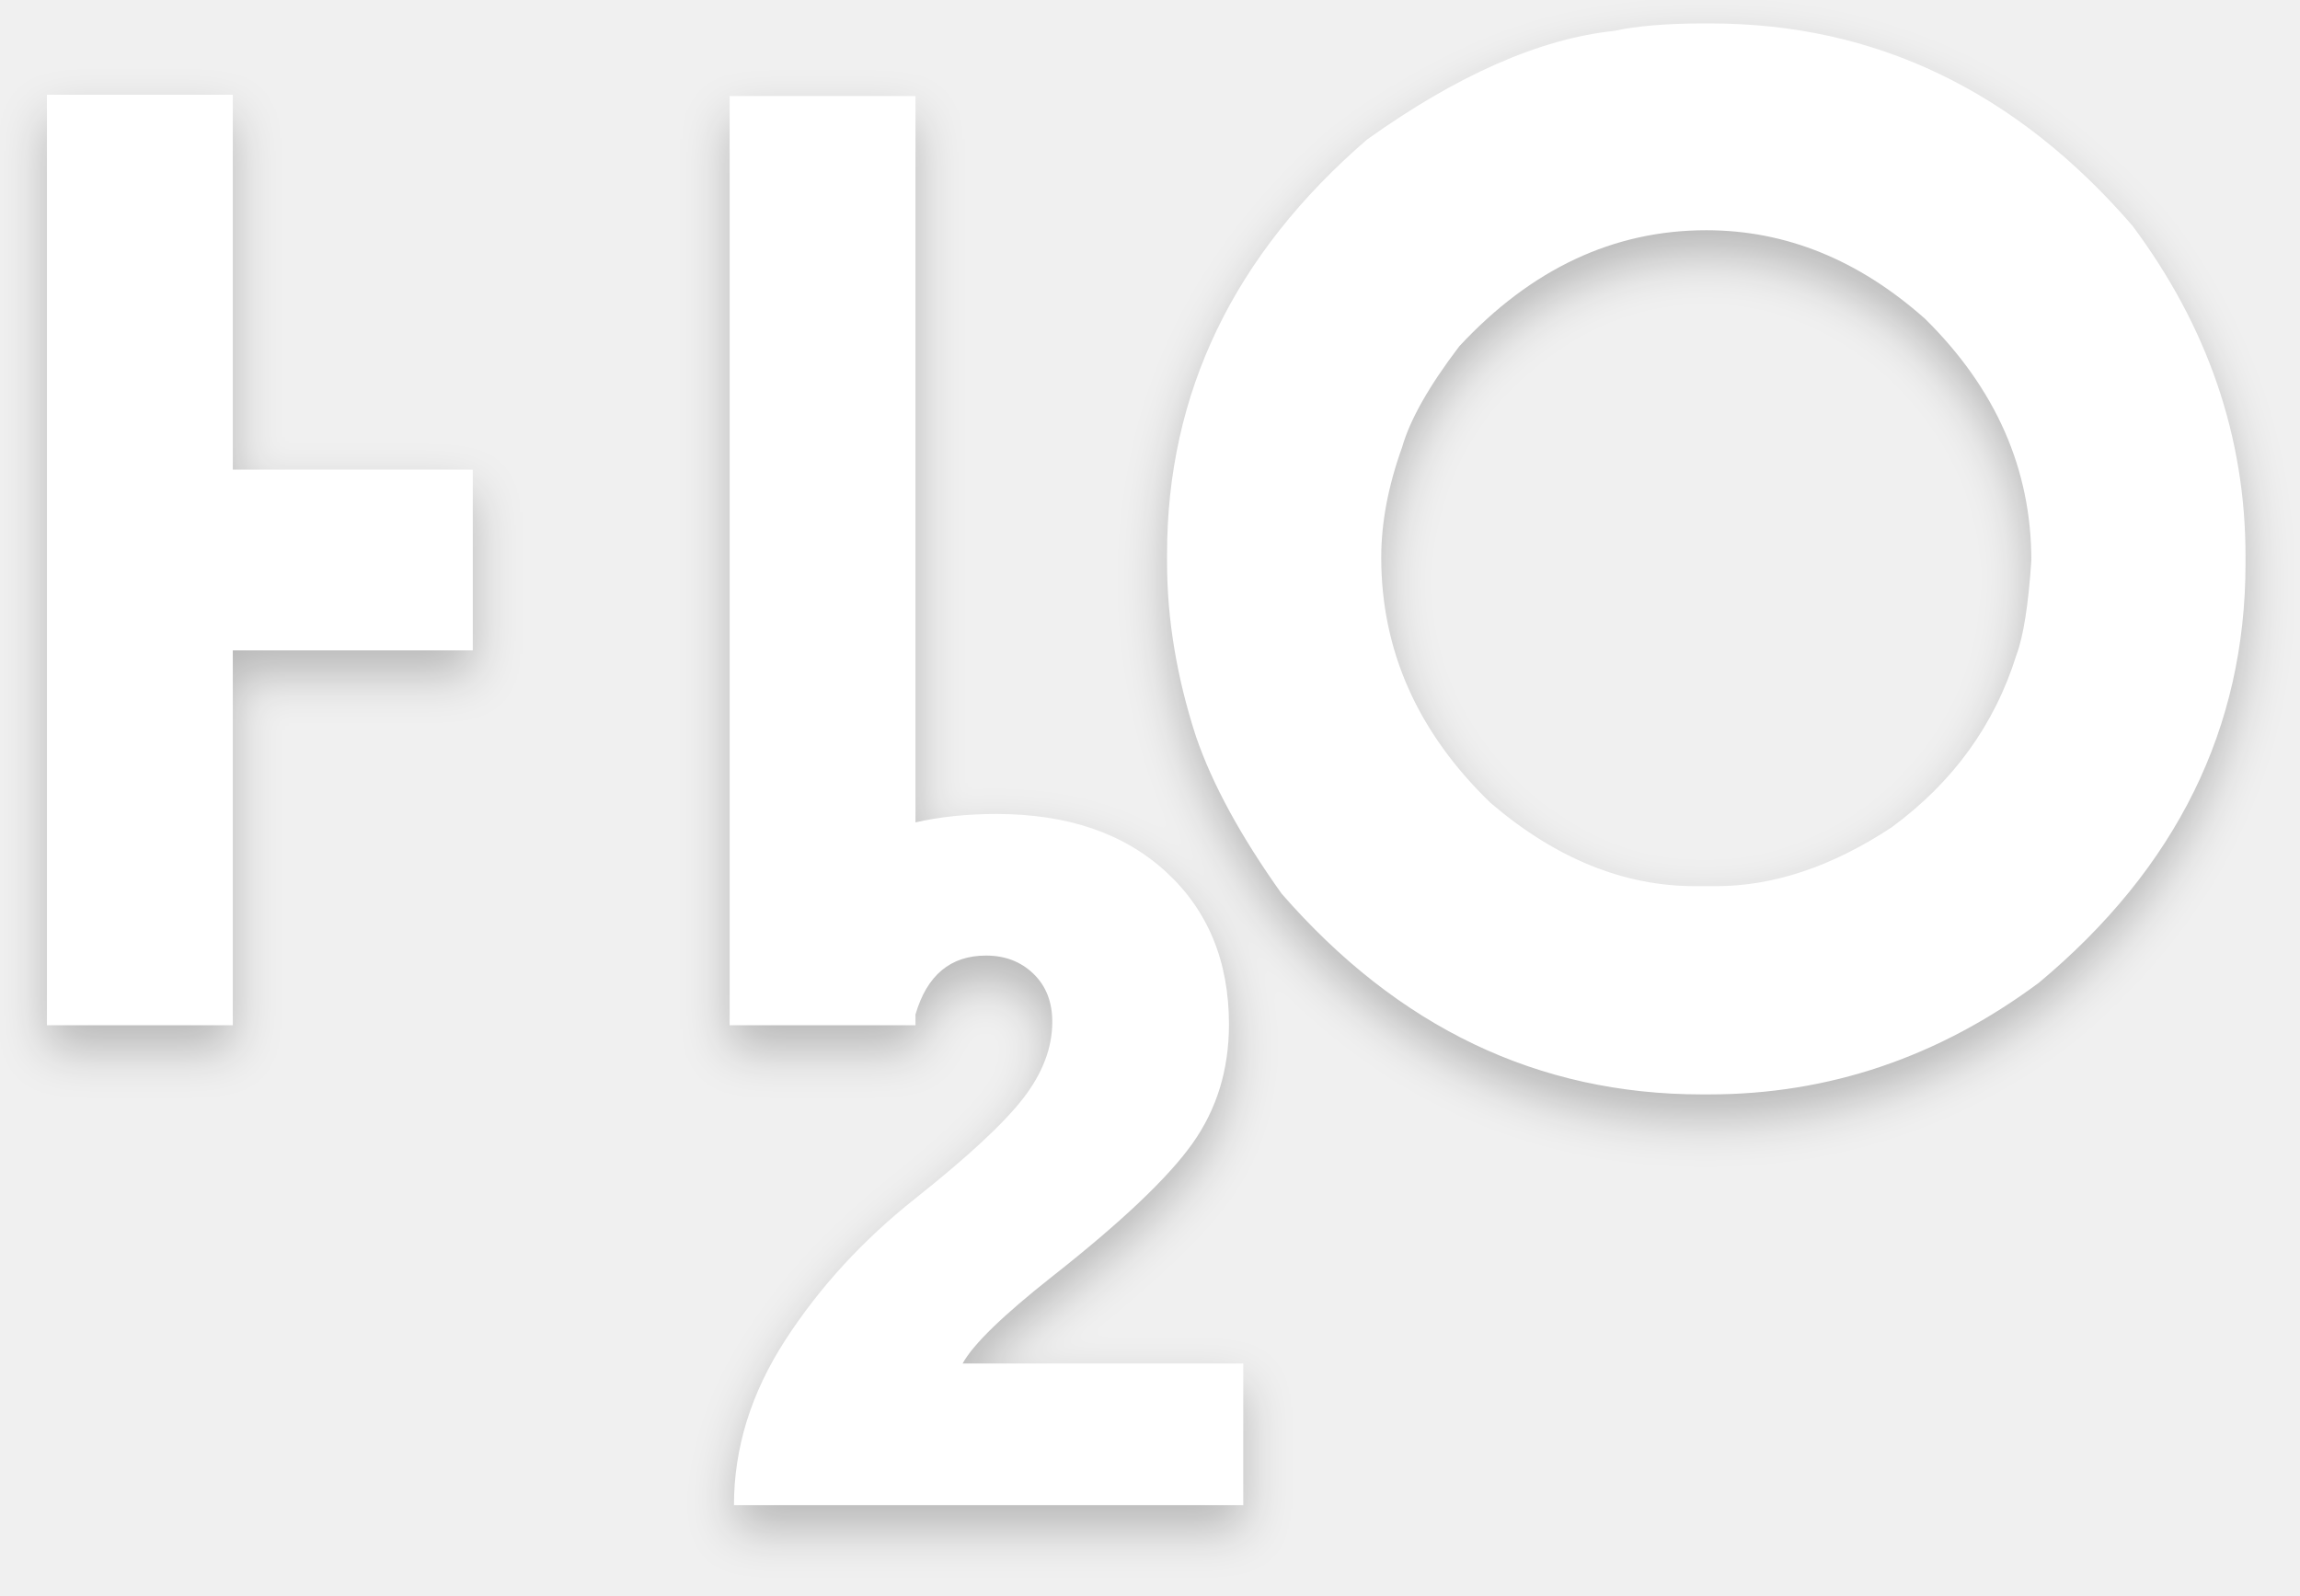
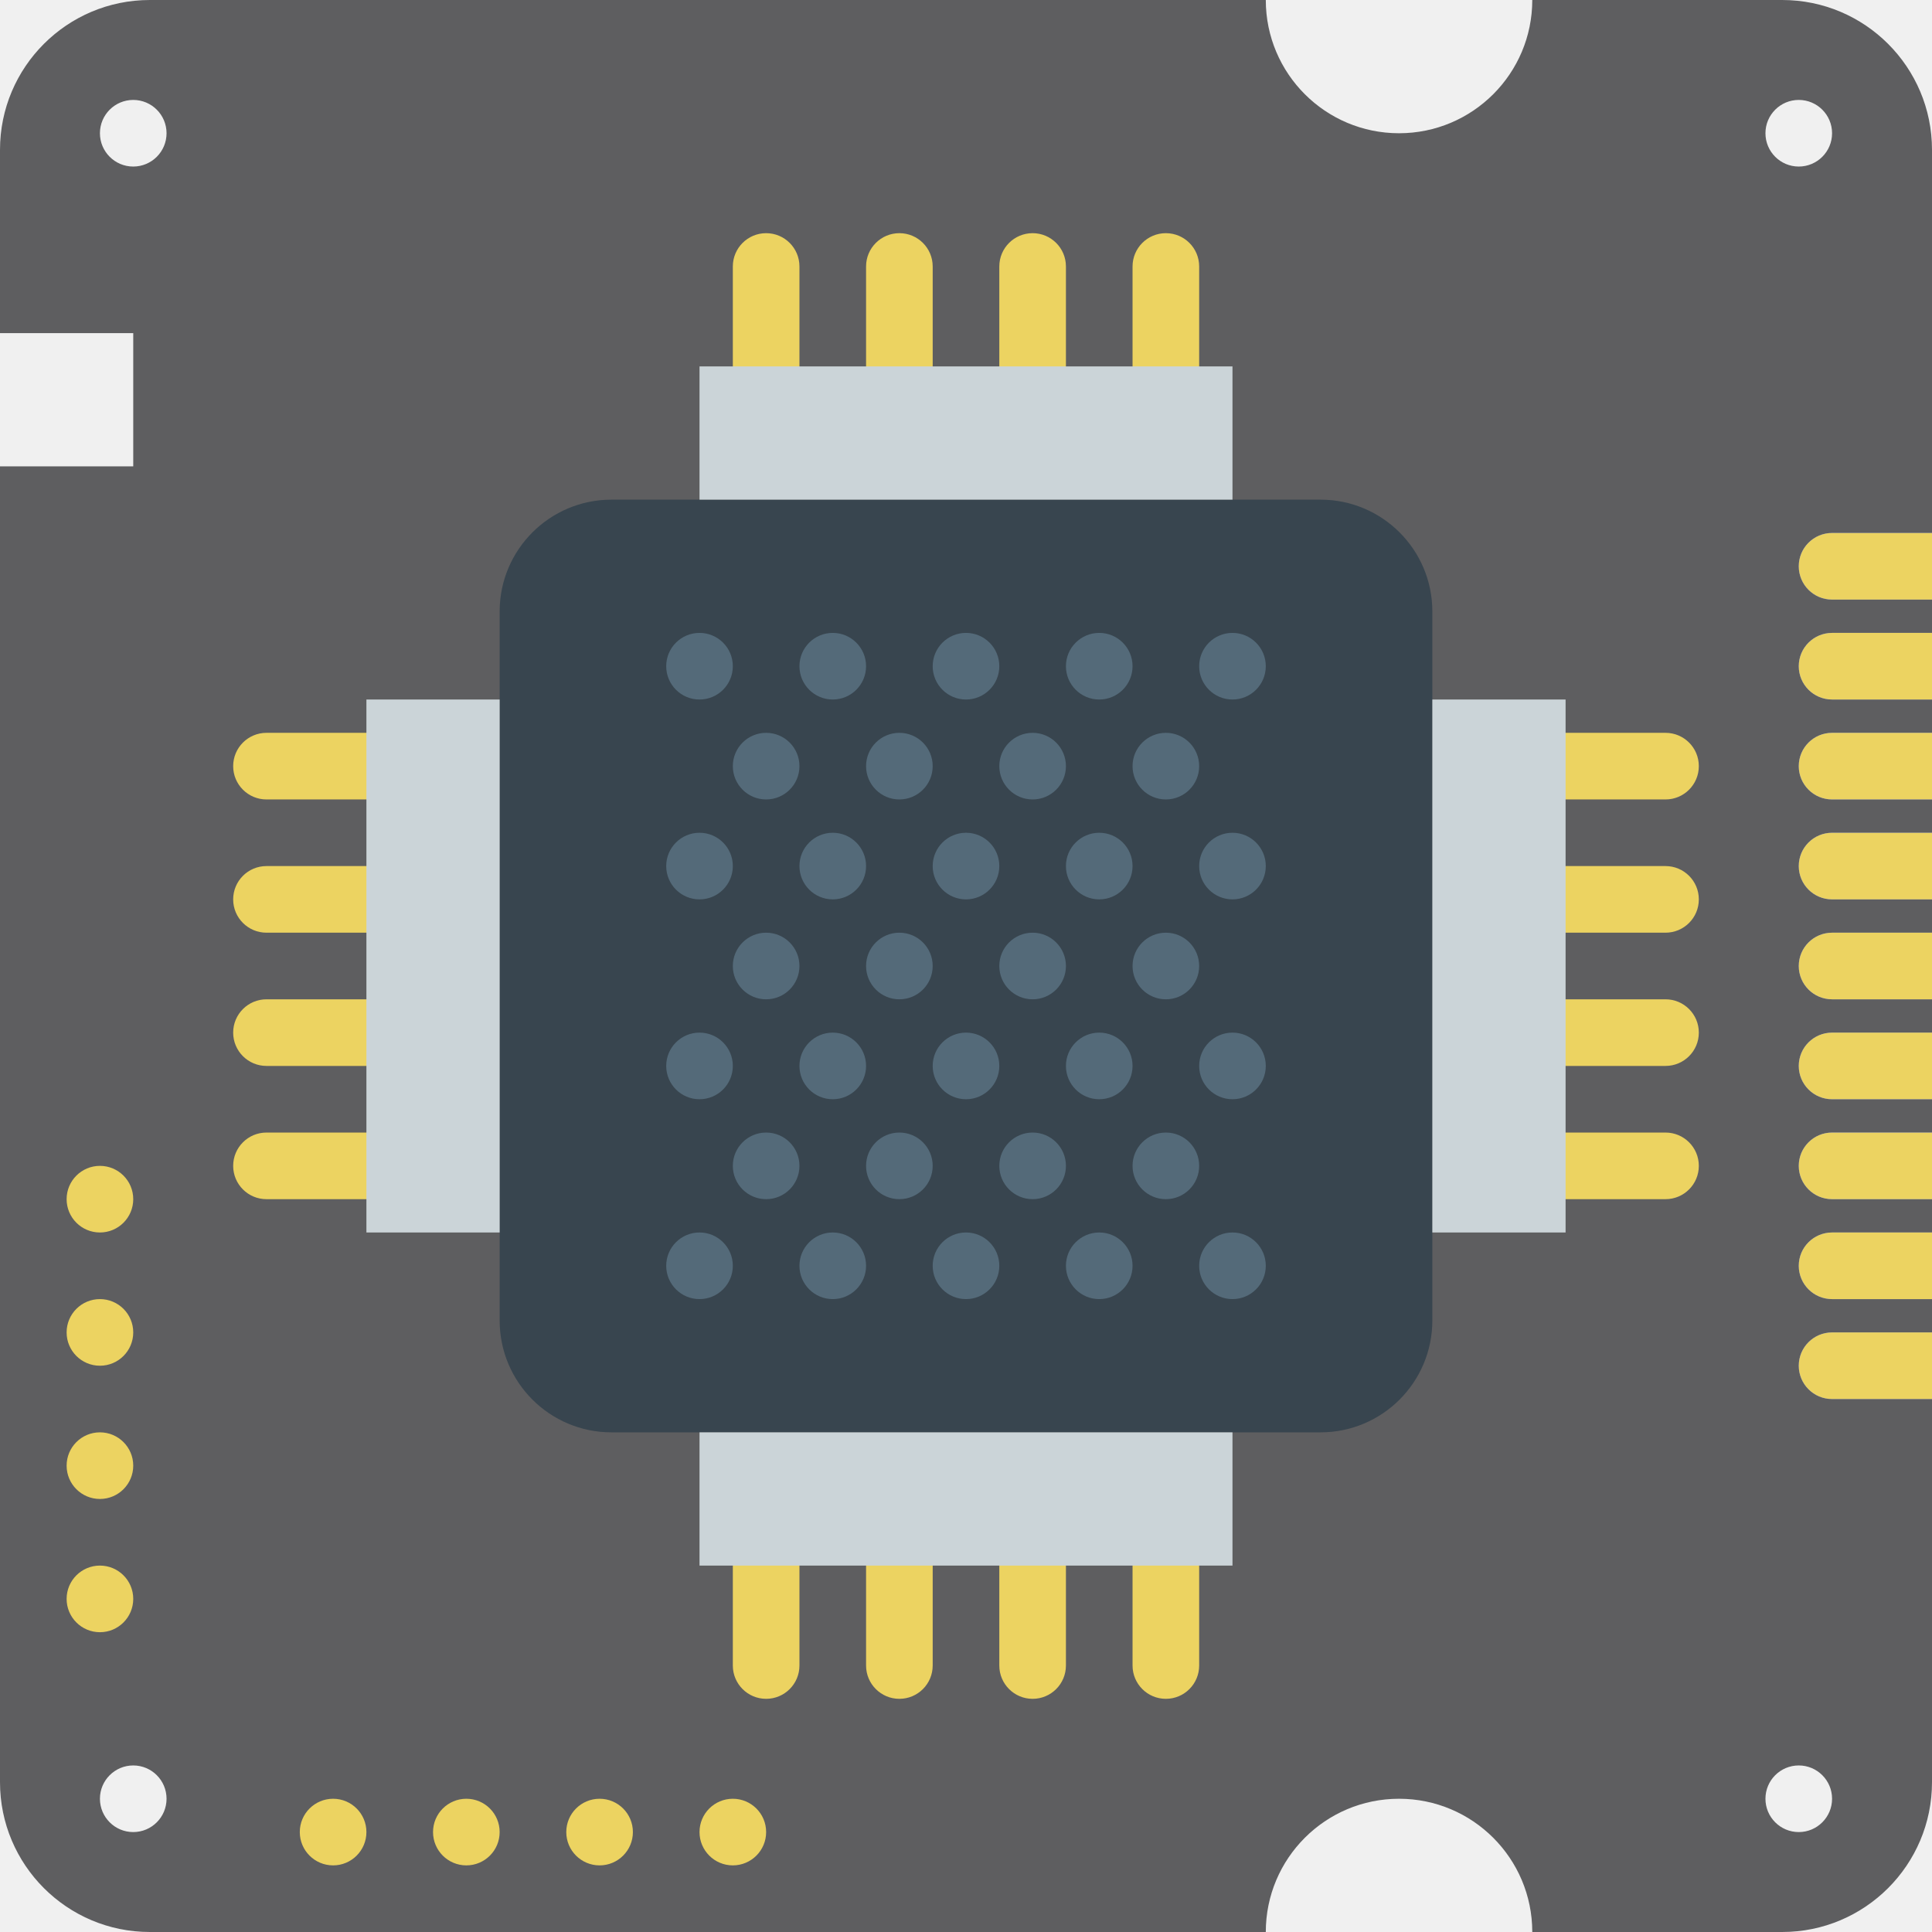
- <svg xmlns="http://www.w3.org/2000/svg" xmlns:xlink="http://www.w3.org/1999/xlink" width="98px" height="68px" viewBox="0 0 98 68" version="1.1">
-   <defs>
-     <path d="M2,4.038 L9.919,4.038 L9.919,20.014 L20.145,20.014 L20.145,27.714 L9.919,27.714 L9.919,43.69 L2,43.69 L2,4.038 Z M39.008,35.045 L39.008,4.093 L31.089,4.093 L31.089,43.69 L39.008,43.69 L39.008,43.231 C39.495,41.558 40.497,40.721 42.013,40.721 C42.825,40.721 43.498,40.979 44.033,41.496 C44.569,42.013 44.836,42.696 44.836,43.545 C44.836,44.652 44.421,45.741 43.591,46.811 C42.76,47.881 41.229,49.302 38.996,51.074 C36.763,52.845 34.917,54.857 33.459,57.108 C32.002,59.359 31.273,61.703 31.273,64.139 L52.974,64.139 L52.974,58.105 L41.016,58.105 C41.459,57.293 42.732,56.056 44.836,54.395 C47.789,52.07 49.782,50.179 50.815,48.721 C51.849,47.263 52.365,45.574 52.365,43.655 C52.365,40.961 51.47,38.793 49.68,37.15 C47.89,35.508 45.482,34.687 42.456,34.687 C41.203,34.687 40.054,34.806 39.008,35.045 Z M72.575,1 L72.892,1 C79.907,1 85.897,3.873 90.862,9.62 C94.074,13.931 95.679,18.621 95.679,23.692 L95.679,24.009 C95.679,31.023 92.742,36.982 86.869,41.883 C82.601,45.053 77.921,46.637 72.829,46.637 L72.512,46.637 C65.54,46.637 59.571,43.785 54.606,38.08 C52.873,35.65 51.658,33.421 50.961,31.393 C50.137,28.858 49.725,26.375 49.725,23.945 L49.725,23.628 C49.725,16.741 52.567,10.846 58.25,5.944 C62.096,3.197 65.603,1.655 68.772,1.317 C69.744,1.106 71.012,1 72.575,1 Z M58.853,23.755 C58.853,27.727 60.406,31.213 63.511,34.214 C66.279,36.58 69.184,37.763 72.227,37.763 L73.114,37.763 C75.565,37.763 78.058,36.929 80.594,35.26 C83.214,33.337 84.988,30.886 85.918,27.907 C86.214,27.125 86.425,25.784 86.552,23.882 C86.552,19.994 85.041,16.561 82.02,13.582 C79.189,11.068 76.083,9.811 72.702,9.811 C68.751,9.811 65.244,11.459 62.18,14.755 C60.891,16.445 60.078,17.882 59.74,19.065 C59.148,20.713 58.853,22.276 58.853,23.755 Z" id="path-1" />
-     <filter x="-50%" y="-50%" width="200%" height="200%" filterUnits="objectBoundingBox" id="filter-2">
-       <feOffset dx="0" dy="1" in="SourceAlpha" result="shadowOffsetOuter1" />
-       <feGaussianBlur stdDeviation="1" in="shadowOffsetOuter1" result="shadowBlurOuter1" />
-       <feColorMatrix values="0 0 0 0 0   0 0 0 0 0   0 0 0 0 0  0 0 0 0.236 0" type="matrix" in="shadowBlurOuter1" />
-     </filter>
-   </defs>
-   <g id="logo" stroke="none" stroke-width="1" fill="none" fill-rule="evenodd">
-     <g id="Combined-Shape">
-       <use fill="black" fill-opacity="1" filter="url(#filter-2)" xlink:href="#path-1" />
-       <use fill="#FFFFFF" fill-rule="evenodd" xlink:href="#path-1" />
-     </g>
+ <svg xmlns="http://www.w3.org/2000/svg" version="1.1" id="Capa_1" x="0px" y="0px" viewBox="0 0 58 58" style="enable-background:new 0 0 58 58;" xml:space="preserve">
+   <g>
+     <path style="fill:#ECD361;" d="M55,16c-0.552,0-1,0.447-1,1s0.448,1,1,1h3v-2H55z" />
+     <path style="fill:#ECD361;" d="M54,20c0,0.553,0.448,1,1,1h3v-2h-3C54.448,19,54,19.447,54,20z" />
+     <path style="fill:#ECD361;" d="M54,23c0,0.553,0.448,1,1,1h3v-2h-3C54.448,22,54,22.447,54,23z" />
+     <path style="fill:#ECD361;" d="M54,26c0,0.553,0.448,1,1,1h3v-2h-3C54.448,25,54,25.447,54,26z" />
+     <path style="fill:#ECD361;" d="M54,29c0,0.553,0.448,1,1,1h3v-2h-3C54.448,28,54,28.447,54,29z" />
+     <path style="fill:#ECD361;" d="M54,32c0,0.553,0.448,1,1,1h3v-2h-3C54.448,31,54,31.447,54,32z" />
+     <path style="fill:#ECD361;" d="M54,35c0,0.553,0.448,1,1,1h3v-2h-3C54.448,34,54,34.447,54,35z" />
+     <path style="fill:#ECD361;" d="M54,38c0,0.553,0.448,1,1,1h3v-2h-3C54.448,37,54,37.447,54,38z" />
+     <path style="fill:#ECD361;" d="M54,41c0,0.553,0.448,1,1,1h3v-2h-3C54.448,40,54,40.447,54,41z" />
  </g>
+   <path style="fill:#5E5E60;" d="M55,16h3V4.499C58,2.014,55.986,0,53.501,0H46c0,2.209-1.791,4-4,4s-4-1.791-4-4H4.499  C2.014,0,0,2.014,0,4.499V10h4v4H0v39.501C0,55.986,2.014,58,4.499,58H38c0-2.209,1.791-4,4-4s4,1.791,4,4h7.501  C55.986,58,58,55.986,58,53.501V42h-3c-0.552,0-1-0.447-1-1s0.448-1,1-1h3v-1h-3c-0.552,0-1-0.447-1-1s0.448-1,1-1h3v-1h-3  c-0.552,0-1-0.447-1-1s0.448-1,1-1h3v-1h-3c-0.552,0-1-0.447-1-1s0.448-1,1-1h3v-1h-3c-0.552,0-1-0.447-1-1s0.448-1,1-1h3v-1h-3  c-0.552,0-1-0.447-1-1s0.448-1,1-1h3v-1h-3c-0.552,0-1-0.447-1-1s0.448-1,1-1h3v-1h-3c-0.552,0-1-0.447-1-1s0.448-1,1-1h3v-1h-3  c-0.552,0-1-0.447-1-1S54.448,16,55,16z M4,55c-0.552,0-1-0.448-1-1s0.448-1,1-1s1,0.448,1,1S4.552,55,4,55z M4,5  C3.448,5,3,4.552,3,4s0.448-1,1-1s1,0.448,1,1S4.552,5,4,5z M55,54c0,0.552-0.448,1-1,1s-1-0.448-1-1s0.448-1,1-1S55,53.448,55,54z   M53,4c0-0.552,0.448-1,1-1s1,0.448,1,1s-0.448,1-1,1S53,4.552,53,4z" />
+   <path style="fill:#38454F;" d="M15,39.643V18.357C15,16.503,16.503,15,18.357,15h21.285C41.497,15,43,16.503,43,18.357v21.285  C43,41.497,41.497,43,39.643,43H18.357C16.503,43,15,41.497,15,39.643z" />
+   <g>
+     <path style="fill:#ECD361;" d="M11,22H8c-0.552,0-1,0.447-1,1s0.448,1,1,1h3c0.552,0,1-0.447,1-1S11.552,22,11,22z" />
+     <path style="fill:#ECD361;" d="M11,34H8c-0.552,0-1,0.447-1,1s0.448,1,1,1h3c0.552,0,1-0.447,1-1S11.552,34,11,34z" />
+     <path style="fill:#ECD361;" d="M11,30H8c-0.552,0-1,0.447-1,1s0.448,1,1,1h3c0.552,0,1-0.447,1-1S11.552,30,11,30z" />
+     <path style="fill:#ECD361;" d="M11,26H8c-0.552,0-1,0.447-1,1s0.448,1,1,1h3c0.552,0,1-0.447,1-1S11.552,26,11,26z" />
+     <path style="fill:#ECD361;" d="M47,24h3c0.552,0,1-0.447,1-1s-0.448-1-1-1h-3c-0.552,0-1,0.447-1,1S46.448,24,47,24z" />
+     <path style="fill:#ECD361;" d="M50,34h-3c-0.552,0-1,0.447-1,1s0.448,1,1,1h3c0.552,0,1-0.447,1-1S50.552,34,50,34z" />
+     <path style="fill:#ECD361;" d="M50,30h-3c-0.552,0-1,0.447-1,1s0.448,1,1,1h3c0.552,0,1-0.447,1-1S50.552,30,50,30z" />
+     <path style="fill:#ECD361;" d="M50,26h-3c-0.552,0-1,0.447-1,1s0.448,1,1,1h3c0.552,0,1-0.447,1-1S50.552,26,50,26z" />
+     <path style="fill:#ECD361;" d="M35,7c-0.552,0-1,0.447-1,1v3c0,0.553,0.448,1,1,1s1-0.447,1-1V8C36,7.447,35.552,7,35,7z" />
+     <path style="fill:#ECD361;" d="M23,7c-0.552,0-1,0.447-1,1v3c0,0.553,0.448,1,1,1s1-0.447,1-1V8C24,7.447,23.552,7,23,7z" />
+     <path style="fill:#ECD361;" d="M27,7c-0.552,0-1,0.447-1,1v3c0,0.553,0.448,1,1,1s1-0.447,1-1V8C28,7.447,27.552,7,27,7z" />
+     <path style="fill:#ECD361;" d="M31,7c-0.552,0-1,0.447-1,1v3c0,0.553,0.448,1,1,1s1-0.447,1-1V8C32,7.447,31.552,7,31,7z" />
+     <path style="fill:#ECD361;" d="M35,46c-0.552,0-1,0.447-1,1v3c0,0.553,0.448,1,1,1s1-0.447,1-1v-3C36,46.447,35.552,46,35,46z" />
+     <path style="fill:#ECD361;" d="M23,46c-0.552,0-1,0.447-1,1v3c0,0.553,0.448,1,1,1s1-0.447,1-1v-3C24,46.447,23.552,46,23,46z" />
+     <path style="fill:#ECD361;" d="M27,46c-0.552,0-1,0.447-1,1v3c0,0.553,0.448,1,1,1s1-0.447,1-1v-3C28,46.447,27.552,46,27,46z" />
+     <path style="fill:#ECD361;" d="M31,46c-0.552,0-1,0.447-1,1v3c0,0.553,0.448,1,1,1s1-0.447,1-1v-3C32,46.447,31.552,46,31,46z" />
+   </g>
+   <circle style="fill:#ECD361;" cx="3" cy="36" r="1" />
+   <circle style="fill:#ECD361;" cx="3" cy="40" r="1" />
+   <circle style="fill:#ECD361;" cx="3" cy="44" r="1" />
+   <circle style="fill:#ECD361;" cx="3" cy="48" r="1" />
+   <g>
+     <circle style="fill:#546A79;" cx="37" cy="38" r="1" />
+     <circle style="fill:#546A79;" cx="33" cy="38" r="1" />
+     <circle style="fill:#546A79;" cx="35" cy="35" r="1" />
+     <circle style="fill:#546A79;" cx="29" cy="38" r="1" />
+     <circle style="fill:#546A79;" cx="25" cy="38" r="1" />
+     <circle style="fill:#546A79;" cx="31" cy="35" r="1" />
+     <circle style="fill:#546A79;" cx="27" cy="35" r="1" />
+     <circle style="fill:#546A79;" cx="21" cy="38" r="1" />
+     <circle style="fill:#546A79;" cx="23" cy="35" r="1" />
+     <circle style="fill:#546A79;" cx="37" cy="32" r="1" />
+     <circle style="fill:#546A79;" cx="33" cy="32" r="1" />
+     <circle style="fill:#546A79;" cx="35" cy="29" r="1" />
+     <circle style="fill:#546A79;" cx="29" cy="32" r="1" />
+     <circle style="fill:#546A79;" cx="25" cy="32" r="1" />
+     <circle style="fill:#546A79;" cx="31" cy="29" r="1" />
+     <circle style="fill:#546A79;" cx="27" cy="29" r="1" />
+     <circle style="fill:#546A79;" cx="21" cy="32" r="1" />
+     <circle style="fill:#546A79;" cx="23" cy="29" r="1" />
+     <circle style="fill:#546A79;" cx="37" cy="26" r="1" />
+     <circle style="fill:#546A79;" cx="33" cy="26" r="1" />
+     <circle style="fill:#546A79;" cx="35" cy="23" r="1" />
+     <circle style="fill:#546A79;" cx="29" cy="26" r="1" />
+     <circle style="fill:#546A79;" cx="25" cy="26" r="1" />
+     <circle style="fill:#546A79;" cx="31" cy="23" r="1" />
+     <circle style="fill:#546A79;" cx="27" cy="23" r="1" />
+     <circle style="fill:#546A79;" cx="21" cy="26" r="1" />
+     <circle style="fill:#546A79;" cx="23" cy="23" r="1" />
+     <circle style="fill:#546A79;" cx="37" cy="20" r="1" />
+     <circle style="fill:#546A79;" cx="33" cy="20" r="1" />
+     <circle style="fill:#546A79;" cx="29" cy="20" r="1" />
+     <circle style="fill:#546A79;" cx="25" cy="20" r="1" />
+     <circle style="fill:#546A79;" cx="21" cy="20" r="1" />
+   </g>
+   <circle style="fill:#ECD361;" cx="10" cy="55" r="1" />
+   <circle style="fill:#ECD361;" cx="14" cy="55" r="1" />
+   <circle style="fill:#ECD361;" cx="18" cy="55" r="1" />
+   <circle style="fill:#ECD361;" cx="22" cy="55" r="1" />
+   <rect x="21" y="11" style="fill:#CBD4D8;" width="16" height="4" />
+   <rect x="21" y="43" style="fill:#CBD4D8;" width="16" height="4" />
+   <rect x="43" y="21" style="fill:#CBD4D8;" width="4" height="16" />
+   <rect x="11" y="21" style="fill:#CBD4D8;" width="4" height="16" />
+   <g>
+ </g>
+   <g>
+ </g>
+   <g>
+ </g>
+   <g>
+ </g>
+   <g>
+ </g>
+   <g>
+ </g>
+   <g>
+ </g>
+   <g>
+ </g>
+   <g>
+ </g>
+   <g>
+ </g>
+   <g>
+ </g>
+   <g>
+ </g>
+   <g>
+ </g>
+   <g>
+ </g>
+   <g>
+ </g>
</svg>
